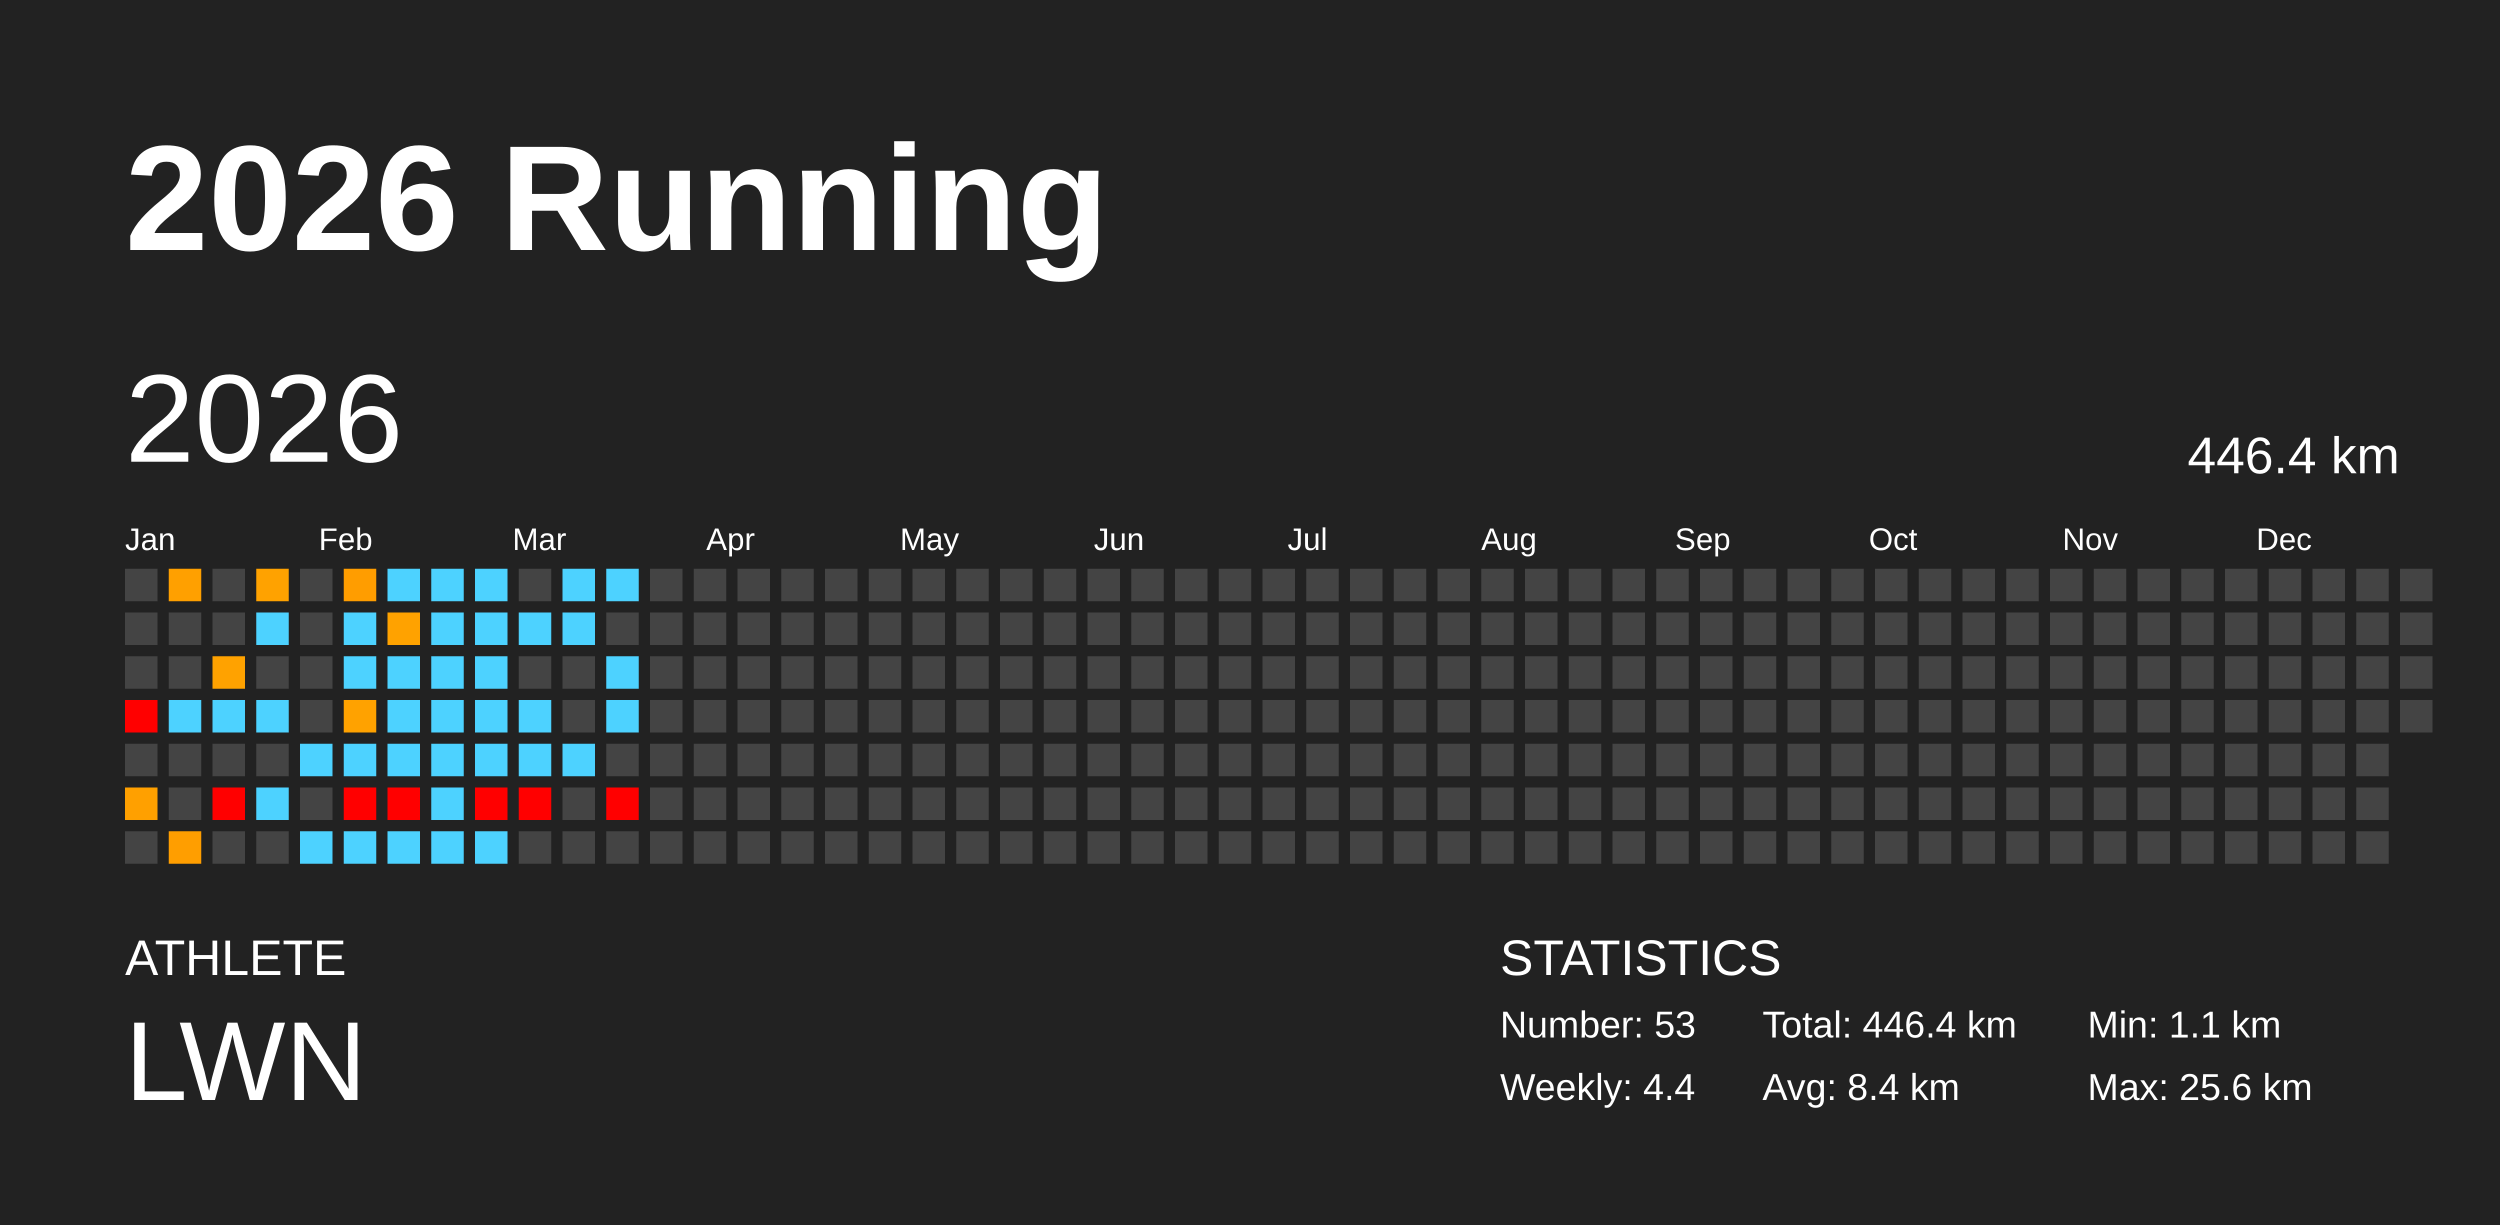
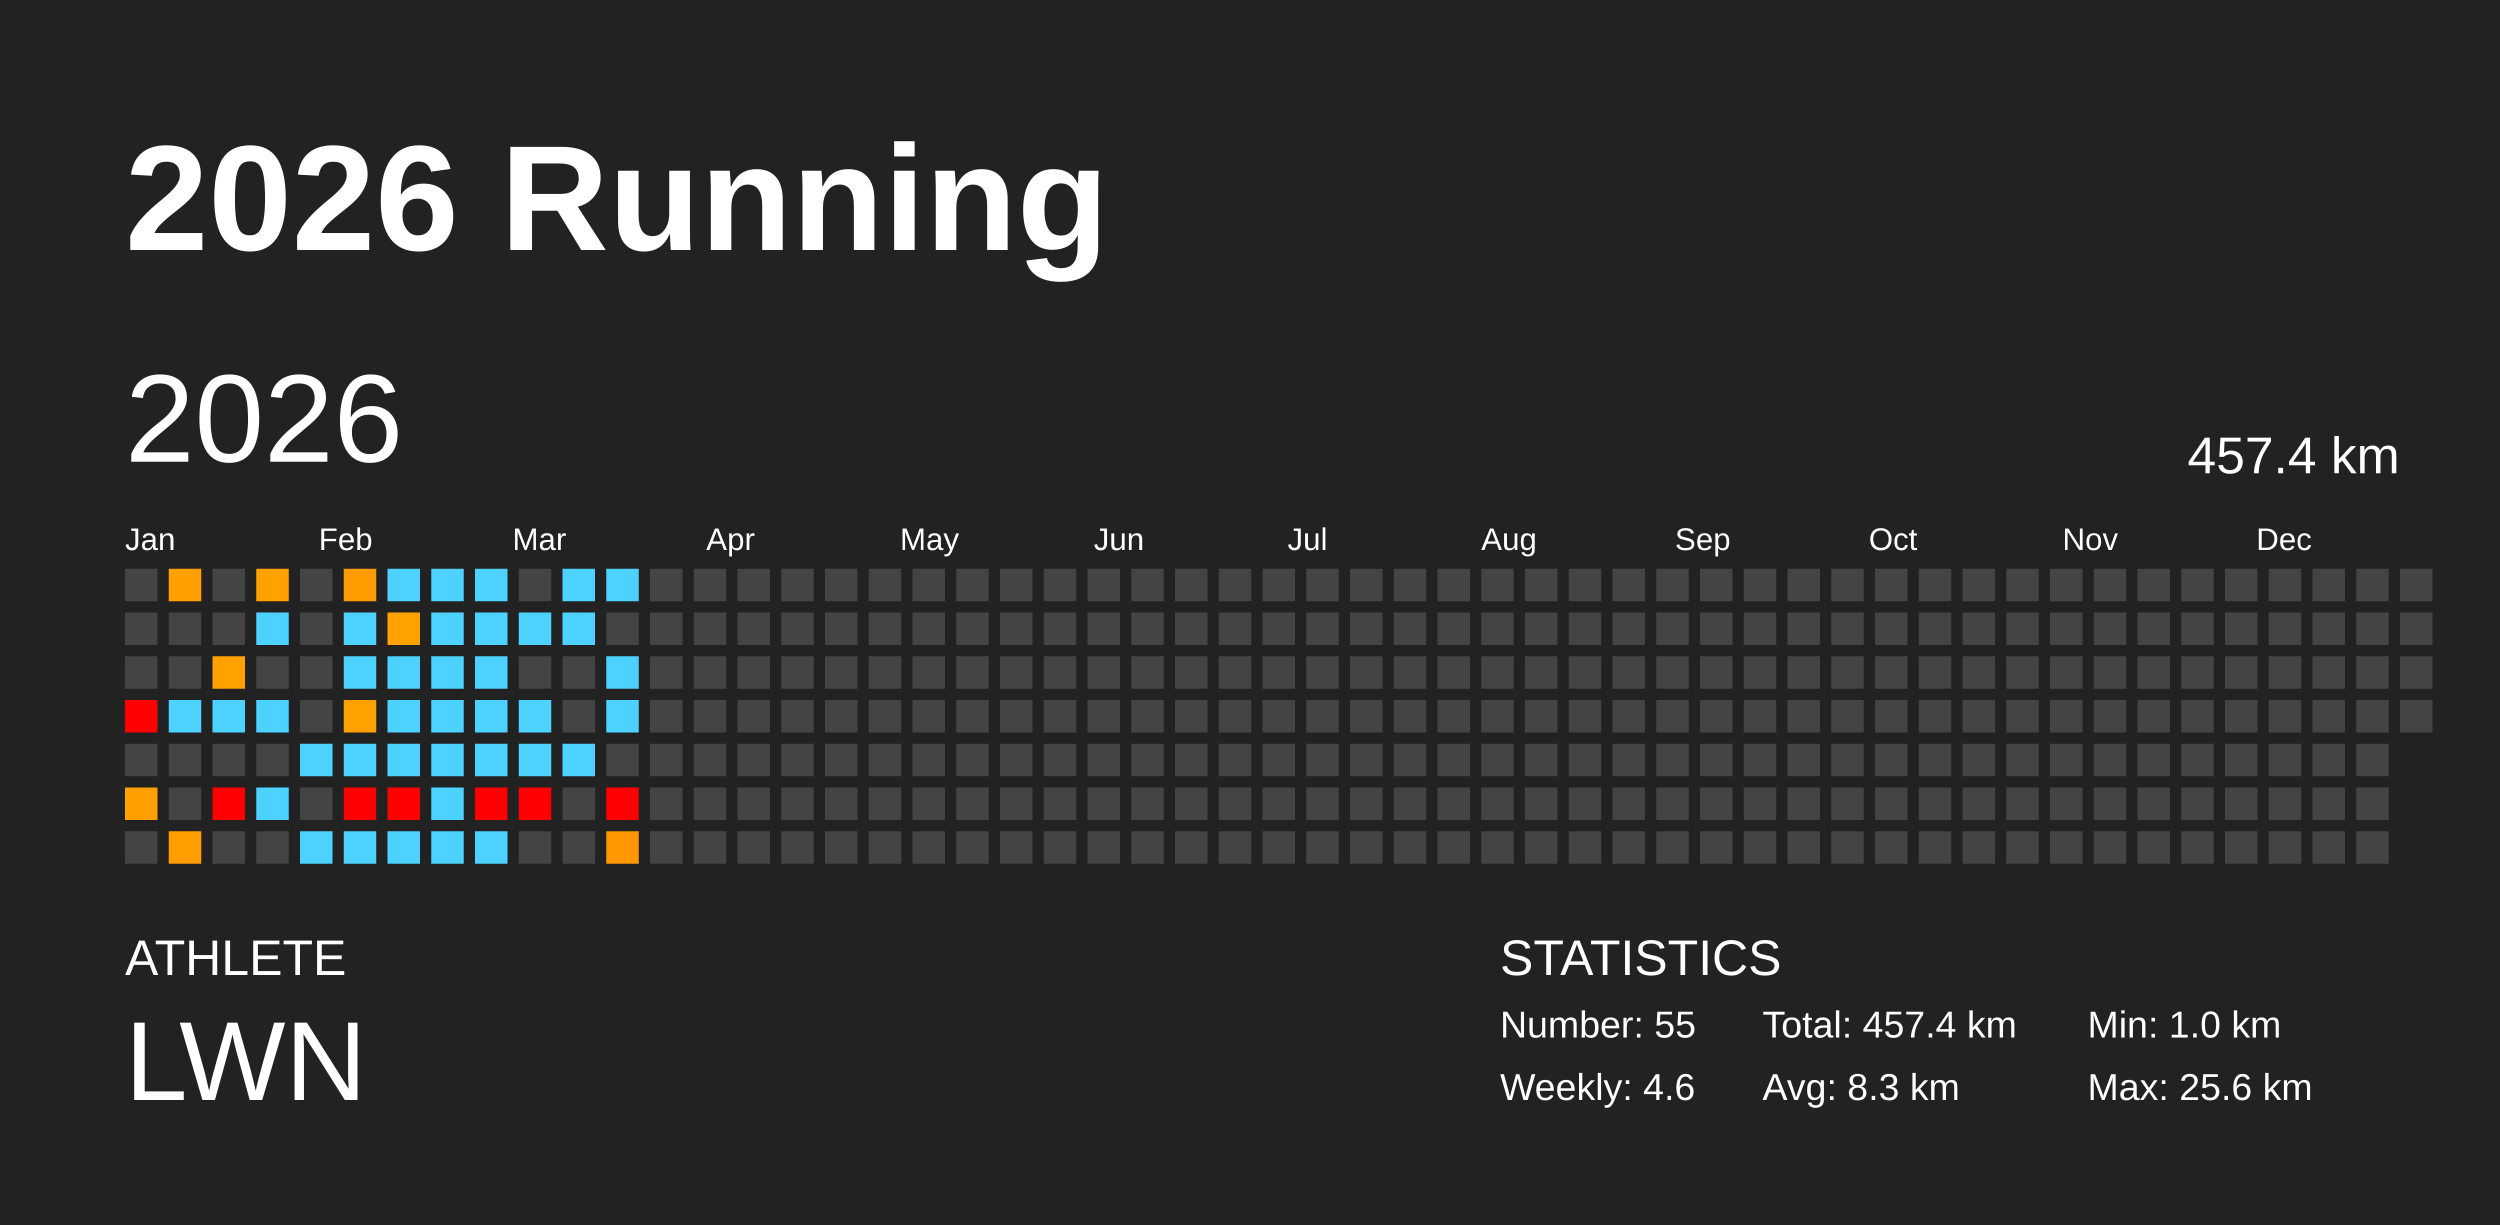
<svg xmlns="http://www.w3.org/2000/svg" baseProfile="full" height="98mm" version="1.1" viewBox="0,0,200,98" width="200mm">
  <defs />
  <rect fill="#222222" height="98" width="200" x="0" y="0" />
  <text fill="#FFFFFF" style="font-size:12px; font-family:Arial; font-weight:bold;" x="10" y="20">2026 Running</text>
  <text fill="#FFFFFF" style="font-size:4px; font-family:Arial" x="10" y="78">ATHLETE</text>
  <text fill="#FFFFFF" style="font-size:9px; font-family:Arial" x="10" y="88">LWN</text>
  <text fill="#FFFFFF" style="font-size:4px; font-family:Arial" x="120" y="78">STATISTICS</text>
-   <text fill="#FFFFFF" style="font-size:3px; font-family:Arial" x="120" y="83">Number: 53</text>
-   <text fill="#FFFFFF" style="font-size:3px; font-family:Arial" x="120" y="88">Weekly: 4.4</text>
-   <text fill="#FFFFFF" style="font-size:3px; font-family:Arial" x="141" y="83">Total: 446.4 km</text>
-   <text fill="#FFFFFF" style="font-size:3px; font-family:Arial" x="141" y="88">Avg: 8.4 km</text>
-   <text fill="#FFFFFF" style="font-size:3px; font-family:Arial" x="167" y="83">Min: 1.1 km</text>
+   <text fill="#FFFFFF" style="font-size:3px; font-family:Arial" x="120" y="83">Number: 55</text>
+   <text fill="#FFFFFF" style="font-size:3px; font-family:Arial" x="120" y="88">Weekly: 4.6</text>
+   <text fill="#FFFFFF" style="font-size:3px; font-family:Arial" x="141" y="83">Total: 457.4 km</text>
+   <text fill="#FFFFFF" style="font-size:3px; font-family:Arial" x="141" y="88">Avg: 8.3 km</text>
+   <text fill="#FFFFFF" style="font-size:3px; font-family:Arial" x="167" y="83">Min: 1.0 km</text>
  <text fill="#FFFFFF" style="font-size:3px; font-family:Arial" x="167" y="88">Max: 25.6 km</text>
  <text dominant-baseline="hanging" fill="#FFFFFF" style="font-size:10.0px; font-family:Arial;" x="10" y="30">2026</text>
-   <text dominant-baseline="hanging" fill="#FFFFFF" style="font-size:4.125px; font-family:Arial;" x="175" y="35">446.4 km</text>
+   <text dominant-baseline="hanging" fill="#FFFFFF" style="font-size:4.125px; font-family:Arial;" x="175" y="35">457.4 km</text>
  <text fill="#FFFFFF" style="font-size:2.5px; font-family:Arial" x="10.0" y="44">Jan</text>
  <text fill="#FFFFFF" style="font-size:2.5px; font-family:Arial" x="25.5" y="44">Feb</text>
  <text fill="#FFFFFF" style="font-size:2.5px; font-family:Arial" x="41.0" y="44">Mar</text>
  <text fill="#FFFFFF" style="font-size:2.5px; font-family:Arial" x="56.5" y="44">Apr</text>
  <text fill="#FFFFFF" style="font-size:2.5px; font-family:Arial" x="72.0" y="44">May</text>
  <text fill="#FFFFFF" style="font-size:2.5px; font-family:Arial" x="87.5" y="44">Jun</text>
  <text fill="#FFFFFF" style="font-size:2.5px; font-family:Arial" x="103.0" y="44">Jul</text>
  <text fill="#FFFFFF" style="font-size:2.5px; font-family:Arial" x="118.5" y="44">Aug</text>
  <text fill="#FFFFFF" style="font-size:2.5px; font-family:Arial" x="134.0" y="44">Sep</text>
  <text fill="#FFFFFF" style="font-size:2.5px; font-family:Arial" x="149.5" y="44">Oct</text>
  <text fill="#FFFFFF" style="font-size:2.5px; font-family:Arial" x="165.0" y="44">Nov</text>
  <text fill="#FFFFFF" style="font-size:2.5px; font-family:Arial" x="180.5" y="44">Dec</text>
  <rect fill="#444444" height="2.6" width="2.6" x="10.0" y="45.5" />
  <rect fill="#444444" height="2.6" width="2.6" x="10.0" y="49.0" />
  <rect fill="#444444" height="2.6" width="2.6" x="10.0" y="52.5" />
  <rect fill="red" height="2.6" width="2.6" x="10.0" y="56.0" />
  <rect fill="#444444" height="2.6" width="2.6" x="10.0" y="59.5" />
  <rect fill="#ffa000" height="2.6" width="2.6" x="10.0" y="63.0" />
  <rect fill="#444444" height="2.6" width="2.6" x="10.0" y="66.5" />
  <rect fill="#ffa000" height="2.6" width="2.6" x="13.5" y="45.5" />
  <rect fill="#444444" height="2.6" width="2.6" x="13.5" y="49.0" />
  <rect fill="#444444" height="2.6" width="2.6" x="13.5" y="52.5" />
  <rect fill="#4dd2ff" height="2.6" width="2.6" x="13.5" y="56.0" />
  <rect fill="#444444" height="2.6" width="2.6" x="13.5" y="59.5" />
  <rect fill="#444444" height="2.6" width="2.6" x="13.5" y="63.0" />
  <rect fill="#ff9e00" height="2.6" width="2.6" x="13.5" y="66.5" />
  <rect fill="#444444" height="2.6" width="2.6" x="17.0" y="45.5" />
  <rect fill="#444444" height="2.6" width="2.6" x="17.0" y="49.0" />
  <rect fill="#ffa200" height="2.6" width="2.6" x="17.0" y="52.5" />
  <rect fill="#4dd2ff" height="2.6" width="2.6" x="17.0" y="56.0" />
  <rect fill="#444444" height="2.6" width="2.6" x="17.0" y="59.5" />
  <rect fill="red" height="2.6" width="2.6" x="17.0" y="63.0" />
  <rect fill="#444444" height="2.6" width="2.6" x="17.0" y="66.5" />
  <rect fill="#ffa200" height="2.6" width="2.6" x="20.5" y="45.5" />
  <rect fill="#4dd2ff" height="2.6" width="2.6" x="20.5" y="49.0" />
  <rect fill="#444444" height="2.6" width="2.6" x="20.5" y="52.5" />
  <rect fill="#4dd2ff" height="2.6" width="2.6" x="20.5" y="56.0" />
  <rect fill="#444444" height="2.6" width="2.6" x="20.5" y="59.5" />
  <rect fill="#4dd2ff" height="2.6" width="2.6" x="20.5" y="63.0" />
  <rect fill="#444444" height="2.6" width="2.6" x="20.5" y="66.5" />
  <rect fill="#444444" height="2.6" width="2.6" x="24.0" y="45.5" />
  <rect fill="#444444" height="2.6" width="2.6" x="24.0" y="49.0" />
  <rect fill="#444444" height="2.6" width="2.6" x="24.0" y="52.5" />
  <rect fill="#444444" height="2.6" width="2.6" x="24.0" y="56.0" />
  <rect fill="#4dd2ff" height="2.6" width="2.6" x="24.0" y="59.5" />
  <rect fill="#444444" height="2.6" width="2.6" x="24.0" y="63.0" />
  <rect fill="#4dd2ff" height="2.6" width="2.6" x="24.0" y="66.5" />
  <rect fill="#ff9d00" height="2.6" width="2.6" x="27.5" y="45.5" />
  <rect fill="#4dd2ff" height="2.6" width="2.6" x="27.5" y="49.0" />
  <rect fill="#4dd2ff" height="2.6" width="2.6" x="27.5" y="52.5" />
  <rect fill="#ffa200" height="2.6" width="2.6" x="27.5" y="56.0" />
  <rect fill="#4dd2ff" height="2.6" width="2.6" x="27.5" y="59.5" />
  <rect fill="red" height="2.6" width="2.6" x="27.5" y="63.0" />
  <rect fill="#4dd2ff" height="2.6" width="2.6" x="27.5" y="66.5" />
  <rect fill="#4dd2ff" height="2.6" width="2.6" x="31.0" y="45.5" />
  <rect fill="#ffa200" height="2.6" width="2.6" x="31.0" y="49.0" />
  <rect fill="#4dd2ff" height="2.6" width="2.6" x="31.0" y="52.5" />
  <rect fill="#4dd2ff" height="2.6" width="2.6" x="31.0" y="56.0" />
  <rect fill="#4dd2ff" height="2.6" width="2.6" x="31.0" y="59.5" />
  <rect fill="red" height="2.6" width="2.6" x="31.0" y="63.0" />
  <rect fill="#4dd2ff" height="2.6" width="2.6" x="31.0" y="66.5" />
  <rect fill="#4dd2ff" height="2.6" width="2.6" x="34.5" y="45.5" />
  <rect fill="#4dd2ff" height="2.6" width="2.6" x="34.5" y="49.0" />
  <rect fill="#4dd2ff" height="2.6" width="2.6" x="34.5" y="52.5" />
  <rect fill="#4dd2ff" height="2.6" width="2.6" x="34.5" y="56.0" />
  <rect fill="#4dd2ff" height="2.6" width="2.6" x="34.5" y="59.5" />
  <rect fill="#4dd2ff" height="2.6" width="2.6" x="34.5" y="63.0" />
  <rect fill="#4dd2ff" height="2.6" width="2.6" x="34.5" y="66.5" />
  <rect fill="#4dd2ff" height="2.6" width="2.6" x="38.0" y="45.5" />
  <rect fill="#4dd2ff" height="2.6" width="2.6" x="38.0" y="49.0" />
  <rect fill="#4dd2ff" height="2.6" width="2.6" x="38.0" y="52.5" />
  <rect fill="#4dd2ff" height="2.6" width="2.6" x="38.0" y="56.0" />
  <rect fill="#4dd2ff" height="2.6" width="2.6" x="38.0" y="59.5" />
  <rect fill="red" height="2.6" width="2.6" x="38.0" y="63.0" />
  <rect fill="#4dd2ff" height="2.6" width="2.6" x="38.0" y="66.5" />
  <rect fill="#444444" height="2.6" width="2.6" x="41.5" y="45.5" />
  <rect fill="#4dd2ff" height="2.6" width="2.6" x="41.5" y="49.0" />
  <rect fill="#444444" height="2.6" width="2.6" x="41.5" y="52.5" />
  <rect fill="#4dd2ff" height="2.6" width="2.6" x="41.5" y="56.0" />
  <rect fill="#4dd2ff" height="2.6" width="2.6" x="41.5" y="59.5" />
  <rect fill="red" height="2.6" width="2.6" x="41.5" y="63.0" />
  <rect fill="#444444" height="2.6" width="2.6" x="41.5" y="66.5" />
  <rect fill="#4dd2ff" height="2.6" width="2.6" x="45.0" y="45.5" />
  <rect fill="#4dd2ff" height="2.6" width="2.6" x="45.0" y="49.0" />
  <rect fill="#444444" height="2.6" width="2.6" x="45.0" y="52.5" />
  <rect fill="#444444" height="2.6" width="2.6" x="45.0" y="56.0" />
  <rect fill="#4dd2ff" height="2.6" width="2.6" x="45.0" y="59.5" />
  <rect fill="#444444" height="2.6" width="2.6" x="45.0" y="63.0" />
  <rect fill="#444444" height="2.6" width="2.6" x="45.0" y="66.5" />
  <rect fill="#4dd2ff" height="2.6" width="2.6" x="48.5" y="45.5" />
  <rect fill="#444444" height="2.6" width="2.6" x="48.5" y="49.0" />
  <rect fill="#4dd2ff" height="2.6" width="2.6" x="48.5" y="52.5" />
  <rect fill="#4dd2ff" height="2.6" width="2.6" x="48.5" y="56.0" />
  <rect fill="#444444" height="2.6" width="2.6" x="48.5" y="59.5" />
  <rect fill="red" height="2.6" width="2.6" x="48.5" y="63.0" />
-   <rect fill="#444444" height="2.6" width="2.6" x="48.5" y="66.5" />
+   <rect fill="#ff9800" height="2.6" width="2.6" x="48.5" y="66.5" />
  <rect fill="#444444" height="2.6" width="2.6" x="52.0" y="45.5" />
  <rect fill="#444444" height="2.6" width="2.6" x="52.0" y="49.0" />
  <rect fill="#444444" height="2.6" width="2.6" x="52.0" y="52.5" />
  <rect fill="#444444" height="2.6" width="2.6" x="52.0" y="56.0" />
  <rect fill="#444444" height="2.6" width="2.6" x="52.0" y="59.5" />
  <rect fill="#444444" height="2.6" width="2.6" x="52.0" y="63.0" />
  <rect fill="#444444" height="2.6" width="2.6" x="52.0" y="66.5" />
  <rect fill="#444444" height="2.6" width="2.6" x="55.5" y="45.5" />
  <rect fill="#444444" height="2.6" width="2.6" x="55.5" y="49.0" />
  <rect fill="#444444" height="2.6" width="2.6" x="55.5" y="52.5" />
  <rect fill="#444444" height="2.6" width="2.6" x="55.5" y="56.0" />
  <rect fill="#444444" height="2.6" width="2.6" x="55.5" y="59.5" />
  <rect fill="#444444" height="2.6" width="2.6" x="55.5" y="63.0" />
  <rect fill="#444444" height="2.6" width="2.6" x="55.5" y="66.5" />
  <rect fill="#444444" height="2.6" width="2.6" x="59.0" y="45.5" />
  <rect fill="#444444" height="2.6" width="2.6" x="59.0" y="49.0" />
  <rect fill="#444444" height="2.6" width="2.6" x="59.0" y="52.5" />
  <rect fill="#444444" height="2.6" width="2.6" x="59.0" y="56.0" />
  <rect fill="#444444" height="2.6" width="2.6" x="59.0" y="59.5" />
  <rect fill="#444444" height="2.6" width="2.6" x="59.0" y="63.0" />
  <rect fill="#444444" height="2.6" width="2.6" x="59.0" y="66.5" />
  <rect fill="#444444" height="2.6" width="2.6" x="62.5" y="45.5" />
  <rect fill="#444444" height="2.6" width="2.6" x="62.5" y="49.0" />
  <rect fill="#444444" height="2.6" width="2.6" x="62.5" y="52.5" />
  <rect fill="#444444" height="2.6" width="2.6" x="62.5" y="56.0" />
  <rect fill="#444444" height="2.6" width="2.6" x="62.5" y="59.5" />
  <rect fill="#444444" height="2.6" width="2.6" x="62.5" y="63.0" />
  <rect fill="#444444" height="2.6" width="2.6" x="62.5" y="66.5" />
  <rect fill="#444444" height="2.6" width="2.6" x="66.0" y="45.5" />
  <rect fill="#444444" height="2.6" width="2.6" x="66.0" y="49.0" />
  <rect fill="#444444" height="2.6" width="2.6" x="66.0" y="52.5" />
  <rect fill="#444444" height="2.6" width="2.6" x="66.0" y="56.0" />
  <rect fill="#444444" height="2.6" width="2.6" x="66.0" y="59.5" />
  <rect fill="#444444" height="2.6" width="2.6" x="66.0" y="63.0" />
  <rect fill="#444444" height="2.6" width="2.6" x="66.0" y="66.5" />
  <rect fill="#444444" height="2.6" width="2.6" x="69.5" y="45.5" />
  <rect fill="#444444" height="2.6" width="2.6" x="69.5" y="49.0" />
  <rect fill="#444444" height="2.6" width="2.6" x="69.5" y="52.5" />
  <rect fill="#444444" height="2.6" width="2.6" x="69.5" y="56.0" />
  <rect fill="#444444" height="2.6" width="2.6" x="69.5" y="59.5" />
  <rect fill="#444444" height="2.6" width="2.6" x="69.5" y="63.0" />
  <rect fill="#444444" height="2.6" width="2.6" x="69.5" y="66.5" />
  <rect fill="#444444" height="2.6" width="2.6" x="73.0" y="45.5" />
  <rect fill="#444444" height="2.6" width="2.6" x="73.0" y="49.0" />
  <rect fill="#444444" height="2.6" width="2.6" x="73.0" y="52.5" />
  <rect fill="#444444" height="2.6" width="2.6" x="73.0" y="56.0" />
  <rect fill="#444444" height="2.6" width="2.6" x="73.0" y="59.5" />
  <rect fill="#444444" height="2.6" width="2.6" x="73.0" y="63.0" />
  <rect fill="#444444" height="2.6" width="2.6" x="73.0" y="66.5" />
  <rect fill="#444444" height="2.6" width="2.6" x="76.5" y="45.5" />
  <rect fill="#444444" height="2.6" width="2.6" x="76.5" y="49.0" />
  <rect fill="#444444" height="2.6" width="2.6" x="76.5" y="52.5" />
  <rect fill="#444444" height="2.6" width="2.6" x="76.5" y="56.0" />
  <rect fill="#444444" height="2.6" width="2.6" x="76.5" y="59.5" />
  <rect fill="#444444" height="2.6" width="2.6" x="76.5" y="63.0" />
  <rect fill="#444444" height="2.6" width="2.6" x="76.5" y="66.5" />
  <rect fill="#444444" height="2.6" width="2.6" x="80.0" y="45.5" />
  <rect fill="#444444" height="2.6" width="2.6" x="80.0" y="49.0" />
  <rect fill="#444444" height="2.6" width="2.6" x="80.0" y="52.5" />
  <rect fill="#444444" height="2.6" width="2.6" x="80.0" y="56.0" />
  <rect fill="#444444" height="2.6" width="2.6" x="80.0" y="59.5" />
  <rect fill="#444444" height="2.6" width="2.6" x="80.0" y="63.0" />
  <rect fill="#444444" height="2.6" width="2.6" x="80.0" y="66.5" />
  <rect fill="#444444" height="2.6" width="2.6" x="83.5" y="45.5" />
  <rect fill="#444444" height="2.6" width="2.6" x="83.5" y="49.0" />
  <rect fill="#444444" height="2.6" width="2.6" x="83.5" y="52.5" />
  <rect fill="#444444" height="2.6" width="2.6" x="83.5" y="56.0" />
  <rect fill="#444444" height="2.6" width="2.6" x="83.5" y="59.5" />
  <rect fill="#444444" height="2.6" width="2.6" x="83.5" y="63.0" />
  <rect fill="#444444" height="2.6" width="2.6" x="83.5" y="66.5" />
  <rect fill="#444444" height="2.6" width="2.6" x="87.0" y="45.5" />
  <rect fill="#444444" height="2.6" width="2.6" x="87.0" y="49.0" />
  <rect fill="#444444" height="2.6" width="2.6" x="87.0" y="52.5" />
  <rect fill="#444444" height="2.6" width="2.6" x="87.0" y="56.0" />
  <rect fill="#444444" height="2.6" width="2.6" x="87.0" y="59.5" />
  <rect fill="#444444" height="2.6" width="2.6" x="87.0" y="63.0" />
  <rect fill="#444444" height="2.6" width="2.6" x="87.0" y="66.5" />
  <rect fill="#444444" height="2.6" width="2.6" x="90.5" y="45.5" />
  <rect fill="#444444" height="2.6" width="2.6" x="90.5" y="49.0" />
  <rect fill="#444444" height="2.6" width="2.6" x="90.5" y="52.5" />
  <rect fill="#444444" height="2.6" width="2.6" x="90.5" y="56.0" />
  <rect fill="#444444" height="2.6" width="2.6" x="90.5" y="59.5" />
  <rect fill="#444444" height="2.6" width="2.6" x="90.5" y="63.0" />
  <rect fill="#444444" height="2.6" width="2.6" x="90.5" y="66.5" />
  <rect fill="#444444" height="2.6" width="2.6" x="94.0" y="45.5" />
  <rect fill="#444444" height="2.6" width="2.6" x="94.0" y="49.0" />
  <rect fill="#444444" height="2.6" width="2.6" x="94.0" y="52.5" />
  <rect fill="#444444" height="2.6" width="2.6" x="94.0" y="56.0" />
  <rect fill="#444444" height="2.6" width="2.6" x="94.0" y="59.5" />
  <rect fill="#444444" height="2.6" width="2.6" x="94.0" y="63.0" />
  <rect fill="#444444" height="2.6" width="2.6" x="94.0" y="66.5" />
  <rect fill="#444444" height="2.6" width="2.6" x="97.5" y="45.5" />
  <rect fill="#444444" height="2.6" width="2.6" x="97.5" y="49.0" />
  <rect fill="#444444" height="2.6" width="2.6" x="97.5" y="52.5" />
  <rect fill="#444444" height="2.6" width="2.6" x="97.5" y="56.0" />
  <rect fill="#444444" height="2.6" width="2.6" x="97.5" y="59.5" />
  <rect fill="#444444" height="2.6" width="2.6" x="97.5" y="63.0" />
  <rect fill="#444444" height="2.6" width="2.6" x="97.5" y="66.5" />
  <rect fill="#444444" height="2.6" width="2.6" x="101.0" y="45.5" />
  <rect fill="#444444" height="2.6" width="2.6" x="101.0" y="49.0" />
  <rect fill="#444444" height="2.6" width="2.6" x="101.0" y="52.5" />
  <rect fill="#444444" height="2.6" width="2.6" x="101.0" y="56.0" />
  <rect fill="#444444" height="2.6" width="2.6" x="101.0" y="59.5" />
  <rect fill="#444444" height="2.6" width="2.6" x="101.0" y="63.0" />
  <rect fill="#444444" height="2.6" width="2.6" x="101.0" y="66.5" />
  <rect fill="#444444" height="2.6" width="2.6" x="104.5" y="45.5" />
  <rect fill="#444444" height="2.6" width="2.6" x="104.5" y="49.0" />
  <rect fill="#444444" height="2.6" width="2.6" x="104.5" y="52.5" />
  <rect fill="#444444" height="2.6" width="2.6" x="104.5" y="56.0" />
  <rect fill="#444444" height="2.6" width="2.6" x="104.5" y="59.5" />
  <rect fill="#444444" height="2.6" width="2.6" x="104.5" y="63.0" />
  <rect fill="#444444" height="2.6" width="2.6" x="104.5" y="66.5" />
  <rect fill="#444444" height="2.6" width="2.6" x="108.0" y="45.5" />
  <rect fill="#444444" height="2.6" width="2.6" x="108.0" y="49.0" />
  <rect fill="#444444" height="2.6" width="2.6" x="108.0" y="52.5" />
  <rect fill="#444444" height="2.6" width="2.6" x="108.0" y="56.0" />
  <rect fill="#444444" height="2.6" width="2.6" x="108.0" y="59.5" />
  <rect fill="#444444" height="2.6" width="2.6" x="108.0" y="63.0" />
  <rect fill="#444444" height="2.6" width="2.6" x="108.0" y="66.5" />
  <rect fill="#444444" height="2.6" width="2.6" x="111.5" y="45.5" />
  <rect fill="#444444" height="2.6" width="2.6" x="111.5" y="49.0" />
  <rect fill="#444444" height="2.6" width="2.6" x="111.5" y="52.5" />
  <rect fill="#444444" height="2.6" width="2.6" x="111.5" y="56.0" />
  <rect fill="#444444" height="2.6" width="2.6" x="111.5" y="59.5" />
  <rect fill="#444444" height="2.6" width="2.6" x="111.5" y="63.0" />
  <rect fill="#444444" height="2.6" width="2.6" x="111.5" y="66.5" />
  <rect fill="#444444" height="2.6" width="2.6" x="115.0" y="45.5" />
  <rect fill="#444444" height="2.6" width="2.6" x="115.0" y="49.0" />
  <rect fill="#444444" height="2.6" width="2.6" x="115.0" y="52.5" />
  <rect fill="#444444" height="2.6" width="2.6" x="115.0" y="56.0" />
  <rect fill="#444444" height="2.6" width="2.6" x="115.0" y="59.5" />
  <rect fill="#444444" height="2.6" width="2.6" x="115.0" y="63.0" />
  <rect fill="#444444" height="2.6" width="2.6" x="115.0" y="66.5" />
  <rect fill="#444444" height="2.6" width="2.6" x="118.5" y="45.5" />
  <rect fill="#444444" height="2.6" width="2.6" x="118.5" y="49.0" />
  <rect fill="#444444" height="2.6" width="2.6" x="118.5" y="52.5" />
  <rect fill="#444444" height="2.6" width="2.6" x="118.5" y="56.0" />
  <rect fill="#444444" height="2.6" width="2.6" x="118.5" y="59.5" />
  <rect fill="#444444" height="2.6" width="2.6" x="118.5" y="63.0" />
  <rect fill="#444444" height="2.6" width="2.6" x="118.5" y="66.5" />
  <rect fill="#444444" height="2.6" width="2.6" x="122.0" y="45.5" />
  <rect fill="#444444" height="2.6" width="2.6" x="122.0" y="49.0" />
  <rect fill="#444444" height="2.6" width="2.6" x="122.0" y="52.5" />
  <rect fill="#444444" height="2.6" width="2.6" x="122.0" y="56.0" />
  <rect fill="#444444" height="2.6" width="2.6" x="122.0" y="59.5" />
  <rect fill="#444444" height="2.6" width="2.6" x="122.0" y="63.0" />
  <rect fill="#444444" height="2.6" width="2.6" x="122.0" y="66.5" />
  <rect fill="#444444" height="2.6" width="2.6" x="125.5" y="45.5" />
  <rect fill="#444444" height="2.6" width="2.6" x="125.5" y="49.0" />
  <rect fill="#444444" height="2.6" width="2.6" x="125.5" y="52.5" />
  <rect fill="#444444" height="2.6" width="2.6" x="125.5" y="56.0" />
  <rect fill="#444444" height="2.6" width="2.6" x="125.5" y="59.5" />
  <rect fill="#444444" height="2.6" width="2.6" x="125.5" y="63.0" />
  <rect fill="#444444" height="2.6" width="2.6" x="125.5" y="66.5" />
  <rect fill="#444444" height="2.6" width="2.6" x="129.0" y="45.5" />
  <rect fill="#444444" height="2.6" width="2.6" x="129.0" y="49.0" />
  <rect fill="#444444" height="2.6" width="2.6" x="129.0" y="52.5" />
  <rect fill="#444444" height="2.6" width="2.6" x="129.0" y="56.0" />
  <rect fill="#444444" height="2.6" width="2.6" x="129.0" y="59.5" />
  <rect fill="#444444" height="2.6" width="2.6" x="129.0" y="63.0" />
  <rect fill="#444444" height="2.6" width="2.6" x="129.0" y="66.5" />
  <rect fill="#444444" height="2.6" width="2.6" x="132.5" y="45.5" />
  <rect fill="#444444" height="2.6" width="2.6" x="132.5" y="49.0" />
  <rect fill="#444444" height="2.6" width="2.6" x="132.5" y="52.5" />
  <rect fill="#444444" height="2.6" width="2.6" x="132.5" y="56.0" />
  <rect fill="#444444" height="2.6" width="2.6" x="132.5" y="59.5" />
  <rect fill="#444444" height="2.6" width="2.6" x="132.5" y="63.0" />
  <rect fill="#444444" height="2.6" width="2.6" x="132.5" y="66.5" />
  <rect fill="#444444" height="2.6" width="2.6" x="136.0" y="45.5" />
  <rect fill="#444444" height="2.6" width="2.6" x="136.0" y="49.0" />
  <rect fill="#444444" height="2.6" width="2.6" x="136.0" y="52.5" />
  <rect fill="#444444" height="2.6" width="2.6" x="136.0" y="56.0" />
  <rect fill="#444444" height="2.6" width="2.6" x="136.0" y="59.5" />
  <rect fill="#444444" height="2.6" width="2.6" x="136.0" y="63.0" />
  <rect fill="#444444" height="2.6" width="2.6" x="136.0" y="66.5" />
  <rect fill="#444444" height="2.6" width="2.6" x="139.5" y="45.5" />
  <rect fill="#444444" height="2.6" width="2.6" x="139.5" y="49.0" />
  <rect fill="#444444" height="2.6" width="2.6" x="139.5" y="52.5" />
  <rect fill="#444444" height="2.6" width="2.6" x="139.5" y="56.0" />
  <rect fill="#444444" height="2.6" width="2.6" x="139.5" y="59.5" />
  <rect fill="#444444" height="2.6" width="2.6" x="139.5" y="63.0" />
  <rect fill="#444444" height="2.6" width="2.6" x="139.5" y="66.5" />
  <rect fill="#444444" height="2.6" width="2.6" x="143.0" y="45.5" />
  <rect fill="#444444" height="2.6" width="2.6" x="143.0" y="49.0" />
  <rect fill="#444444" height="2.6" width="2.6" x="143.0" y="52.5" />
  <rect fill="#444444" height="2.6" width="2.6" x="143.0" y="56.0" />
  <rect fill="#444444" height="2.6" width="2.6" x="143.0" y="59.5" />
  <rect fill="#444444" height="2.6" width="2.6" x="143.0" y="63.0" />
  <rect fill="#444444" height="2.6" width="2.6" x="143.0" y="66.5" />
  <rect fill="#444444" height="2.6" width="2.6" x="146.5" y="45.5" />
  <rect fill="#444444" height="2.6" width="2.6" x="146.5" y="49.0" />
  <rect fill="#444444" height="2.6" width="2.6" x="146.5" y="52.5" />
  <rect fill="#444444" height="2.6" width="2.6" x="146.5" y="56.0" />
  <rect fill="#444444" height="2.6" width="2.6" x="146.5" y="59.5" />
  <rect fill="#444444" height="2.6" width="2.6" x="146.5" y="63.0" />
  <rect fill="#444444" height="2.6" width="2.6" x="146.5" y="66.5" />
  <rect fill="#444444" height="2.6" width="2.6" x="150.0" y="45.5" />
  <rect fill="#444444" height="2.6" width="2.6" x="150.0" y="49.0" />
  <rect fill="#444444" height="2.6" width="2.6" x="150.0" y="52.5" />
  <rect fill="#444444" height="2.6" width="2.6" x="150.0" y="56.0" />
  <rect fill="#444444" height="2.6" width="2.6" x="150.0" y="59.5" />
  <rect fill="#444444" height="2.6" width="2.6" x="150.0" y="63.0" />
  <rect fill="#444444" height="2.6" width="2.6" x="150.0" y="66.5" />
  <rect fill="#444444" height="2.6" width="2.6" x="153.5" y="45.5" />
  <rect fill="#444444" height="2.6" width="2.6" x="153.5" y="49.0" />
  <rect fill="#444444" height="2.6" width="2.6" x="153.5" y="52.5" />
  <rect fill="#444444" height="2.6" width="2.6" x="153.5" y="56.0" />
  <rect fill="#444444" height="2.6" width="2.6" x="153.5" y="59.5" />
  <rect fill="#444444" height="2.6" width="2.6" x="153.5" y="63.0" />
  <rect fill="#444444" height="2.6" width="2.6" x="153.5" y="66.5" />
  <rect fill="#444444" height="2.6" width="2.6" x="157.0" y="45.5" />
  <rect fill="#444444" height="2.6" width="2.6" x="157.0" y="49.0" />
  <rect fill="#444444" height="2.6" width="2.6" x="157.0" y="52.5" />
  <rect fill="#444444" height="2.6" width="2.6" x="157.0" y="56.0" />
  <rect fill="#444444" height="2.6" width="2.6" x="157.0" y="59.5" />
  <rect fill="#444444" height="2.6" width="2.6" x="157.0" y="63.0" />
  <rect fill="#444444" height="2.6" width="2.6" x="157.0" y="66.5" />
  <rect fill="#444444" height="2.6" width="2.6" x="160.5" y="45.5" />
  <rect fill="#444444" height="2.6" width="2.6" x="160.5" y="49.0" />
  <rect fill="#444444" height="2.6" width="2.6" x="160.5" y="52.5" />
  <rect fill="#444444" height="2.6" width="2.6" x="160.5" y="56.0" />
  <rect fill="#444444" height="2.6" width="2.6" x="160.5" y="59.5" />
  <rect fill="#444444" height="2.6" width="2.6" x="160.5" y="63.0" />
  <rect fill="#444444" height="2.6" width="2.6" x="160.5" y="66.5" />
  <rect fill="#444444" height="2.6" width="2.6" x="164.0" y="45.5" />
  <rect fill="#444444" height="2.6" width="2.6" x="164.0" y="49.0" />
  <rect fill="#444444" height="2.6" width="2.6" x="164.0" y="52.5" />
  <rect fill="#444444" height="2.6" width="2.6" x="164.0" y="56.0" />
  <rect fill="#444444" height="2.6" width="2.6" x="164.0" y="59.5" />
  <rect fill="#444444" height="2.6" width="2.6" x="164.0" y="63.0" />
  <rect fill="#444444" height="2.6" width="2.6" x="164.0" y="66.5" />
  <rect fill="#444444" height="2.6" width="2.6" x="167.5" y="45.5" />
  <rect fill="#444444" height="2.6" width="2.6" x="167.5" y="49.0" />
  <rect fill="#444444" height="2.6" width="2.6" x="167.5" y="52.5" />
  <rect fill="#444444" height="2.6" width="2.6" x="167.5" y="56.0" />
  <rect fill="#444444" height="2.6" width="2.6" x="167.5" y="59.5" />
  <rect fill="#444444" height="2.6" width="2.6" x="167.5" y="63.0" />
  <rect fill="#444444" height="2.6" width="2.6" x="167.5" y="66.5" />
  <rect fill="#444444" height="2.6" width="2.6" x="171.0" y="45.5" />
  <rect fill="#444444" height="2.6" width="2.6" x="171.0" y="49.0" />
  <rect fill="#444444" height="2.6" width="2.6" x="171.0" y="52.5" />
  <rect fill="#444444" height="2.6" width="2.6" x="171.0" y="56.0" />
  <rect fill="#444444" height="2.6" width="2.6" x="171.0" y="59.5" />
  <rect fill="#444444" height="2.6" width="2.6" x="171.0" y="63.0" />
  <rect fill="#444444" height="2.6" width="2.6" x="171.0" y="66.5" />
  <rect fill="#444444" height="2.6" width="2.6" x="174.5" y="45.5" />
  <rect fill="#444444" height="2.6" width="2.6" x="174.5" y="49.0" />
  <rect fill="#444444" height="2.6" width="2.6" x="174.5" y="52.5" />
  <rect fill="#444444" height="2.6" width="2.6" x="174.5" y="56.0" />
  <rect fill="#444444" height="2.6" width="2.6" x="174.5" y="59.5" />
  <rect fill="#444444" height="2.6" width="2.6" x="174.5" y="63.0" />
  <rect fill="#444444" height="2.6" width="2.6" x="174.5" y="66.5" />
  <rect fill="#444444" height="2.6" width="2.6" x="178.0" y="45.5" />
  <rect fill="#444444" height="2.6" width="2.6" x="178.0" y="49.0" />
  <rect fill="#444444" height="2.6" width="2.6" x="178.0" y="52.5" />
  <rect fill="#444444" height="2.6" width="2.6" x="178.0" y="56.0" />
  <rect fill="#444444" height="2.6" width="2.6" x="178.0" y="59.5" />
  <rect fill="#444444" height="2.6" width="2.6" x="178.0" y="63.0" />
  <rect fill="#444444" height="2.6" width="2.6" x="178.0" y="66.5" />
  <rect fill="#444444" height="2.6" width="2.6" x="181.5" y="45.5" />
  <rect fill="#444444" height="2.6" width="2.6" x="181.5" y="49.0" />
  <rect fill="#444444" height="2.6" width="2.6" x="181.5" y="52.5" />
  <rect fill="#444444" height="2.6" width="2.6" x="181.5" y="56.0" />
  <rect fill="#444444" height="2.6" width="2.6" x="181.5" y="59.5" />
  <rect fill="#444444" height="2.6" width="2.6" x="181.5" y="63.0" />
  <rect fill="#444444" height="2.6" width="2.6" x="181.5" y="66.5" />
  <rect fill="#444444" height="2.6" width="2.6" x="185.0" y="45.5" />
  <rect fill="#444444" height="2.6" width="2.6" x="185.0" y="49.0" />
  <rect fill="#444444" height="2.6" width="2.6" x="185.0" y="52.5" />
  <rect fill="#444444" height="2.6" width="2.6" x="185.0" y="56.0" />
  <rect fill="#444444" height="2.6" width="2.6" x="185.0" y="59.5" />
  <rect fill="#444444" height="2.6" width="2.6" x="185.0" y="63.0" />
  <rect fill="#444444" height="2.6" width="2.6" x="185.0" y="66.5" />
  <rect fill="#444444" height="2.6" width="2.6" x="188.5" y="45.5" />
  <rect fill="#444444" height="2.6" width="2.6" x="188.5" y="49.0" />
  <rect fill="#444444" height="2.6" width="2.6" x="188.5" y="52.5" />
  <rect fill="#444444" height="2.6" width="2.6" x="188.5" y="56.0" />
  <rect fill="#444444" height="2.6" width="2.6" x="188.5" y="59.5" />
  <rect fill="#444444" height="2.6" width="2.6" x="188.5" y="63.0" />
  <rect fill="#444444" height="2.6" width="2.6" x="188.5" y="66.5" />
  <rect fill="#444444" height="2.6" width="2.6" x="192.0" y="45.5" />
  <rect fill="#444444" height="2.6" width="2.6" x="192.0" y="49.0" />
  <rect fill="#444444" height="2.6" width="2.6" x="192.0" y="52.5" />
  <rect fill="#444444" height="2.6" width="2.6" x="192.0" y="56.0" />
</svg>
